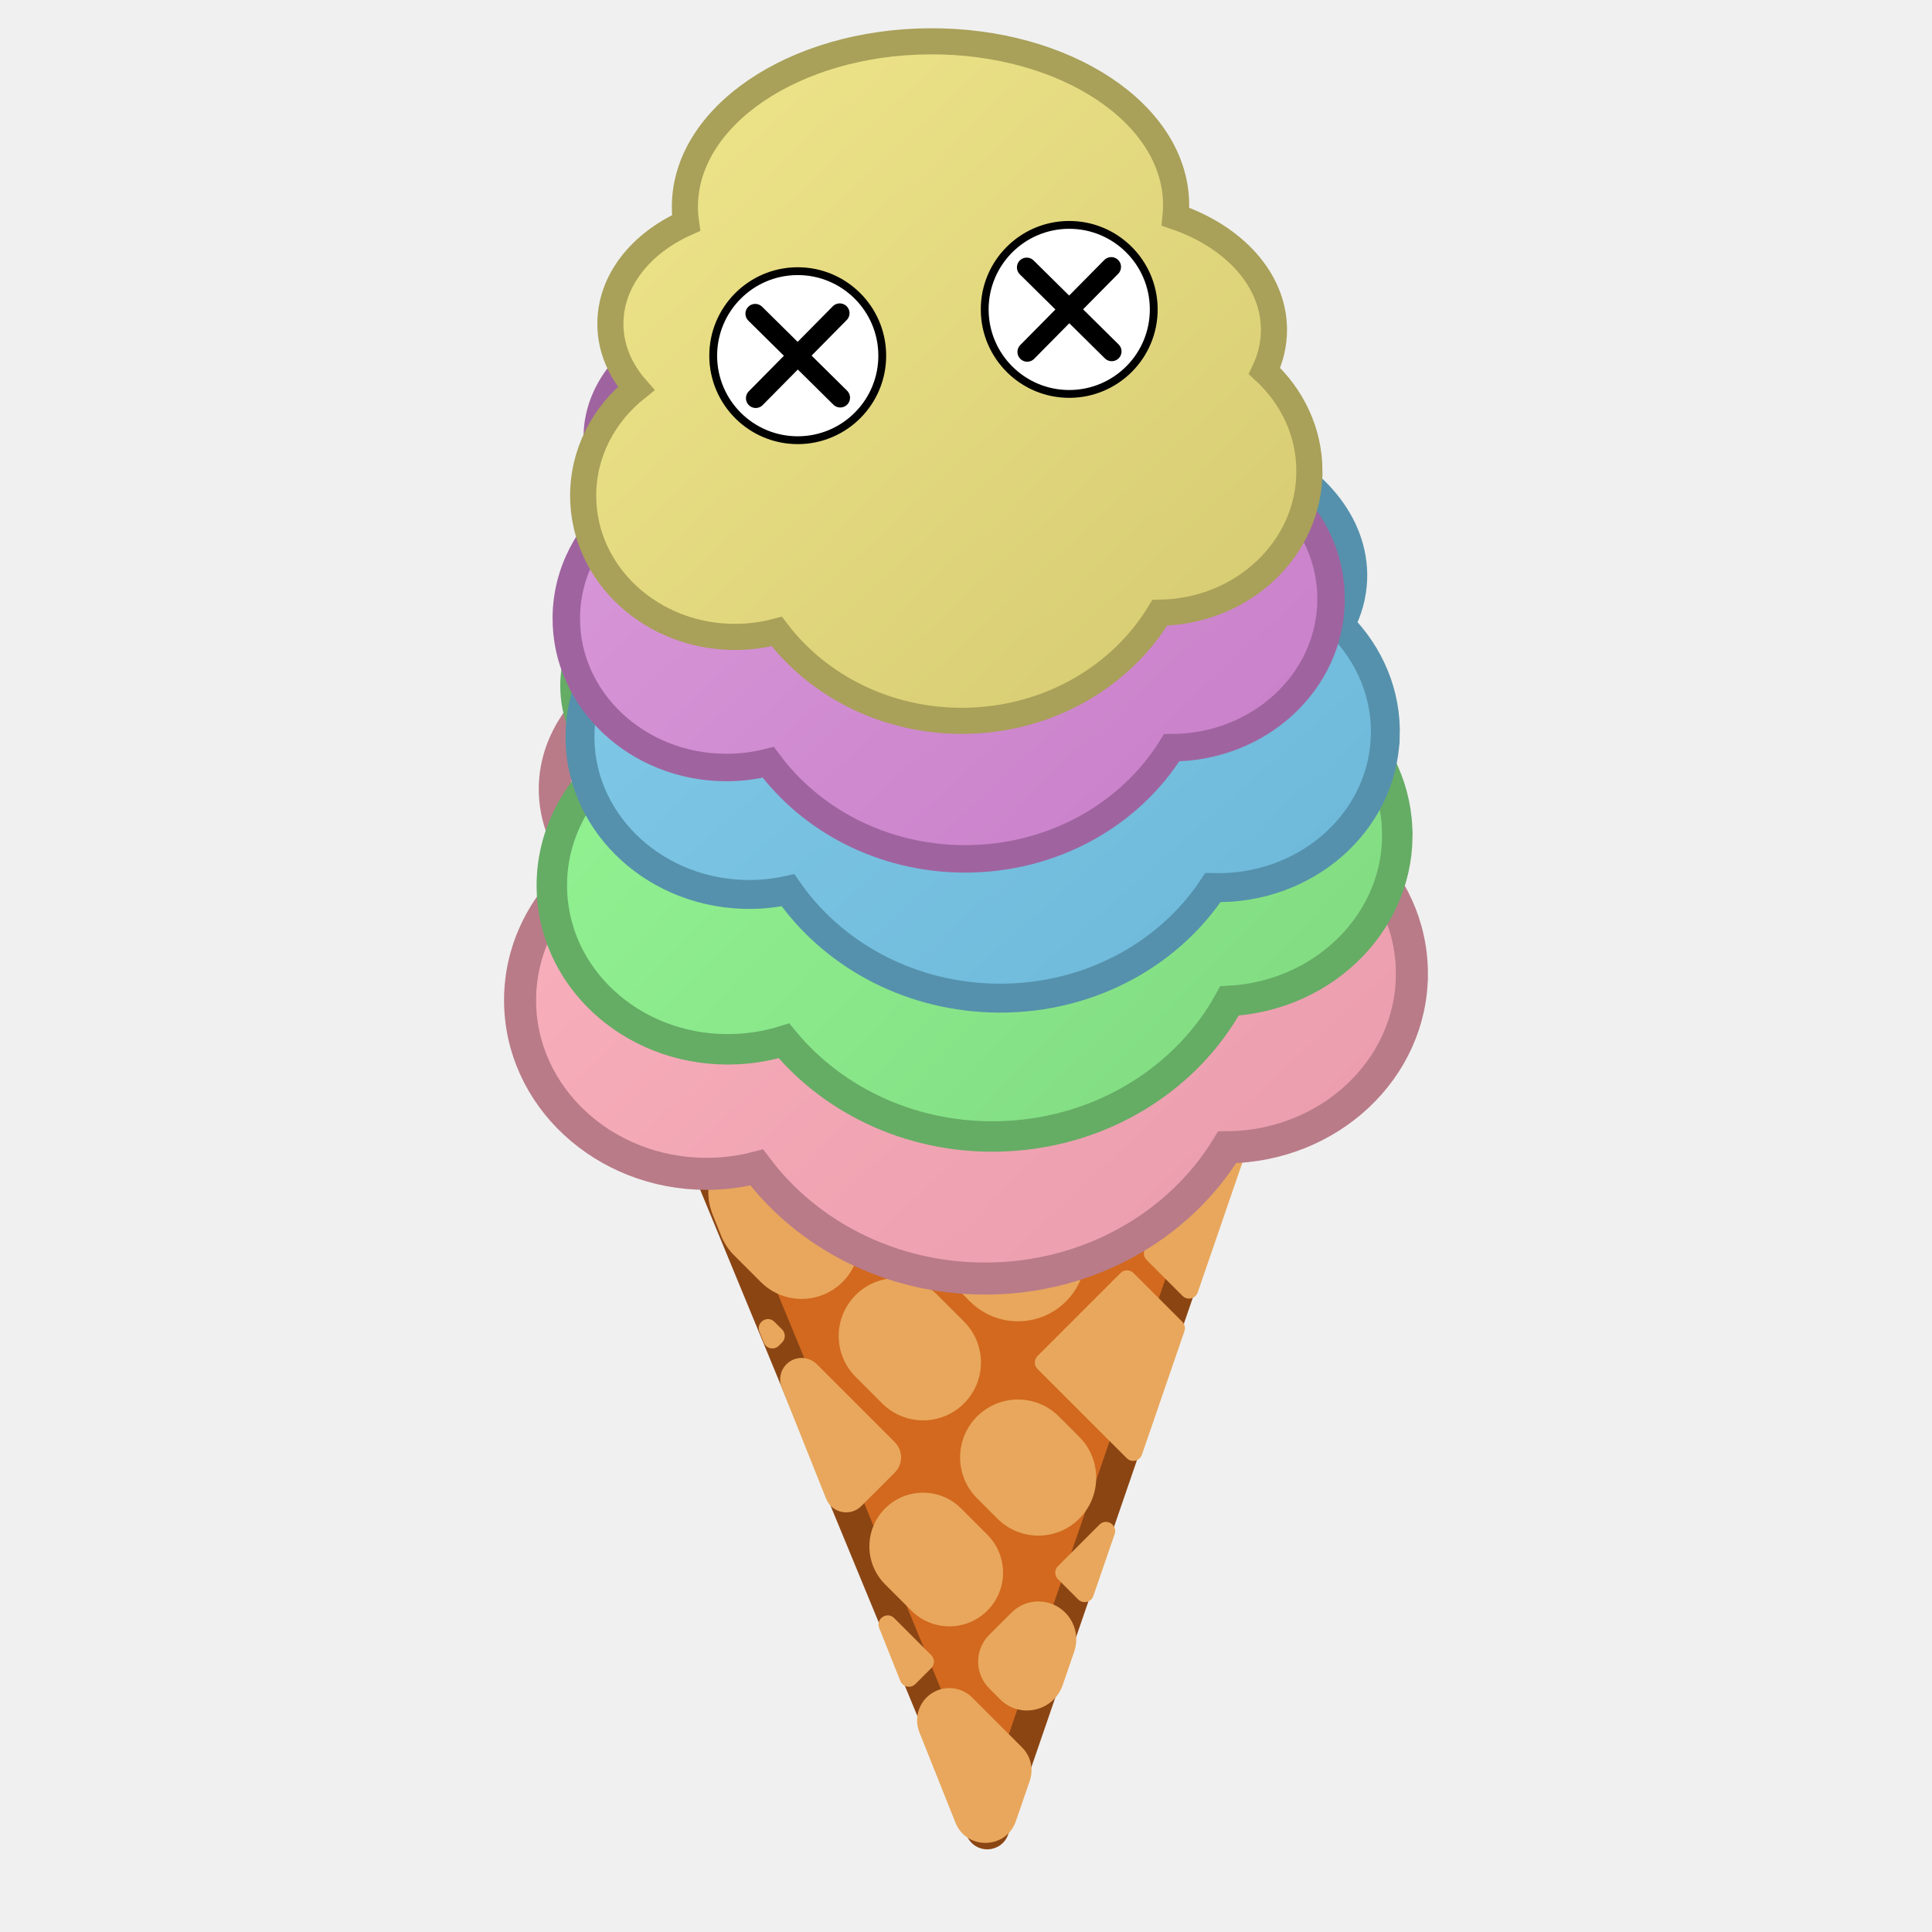
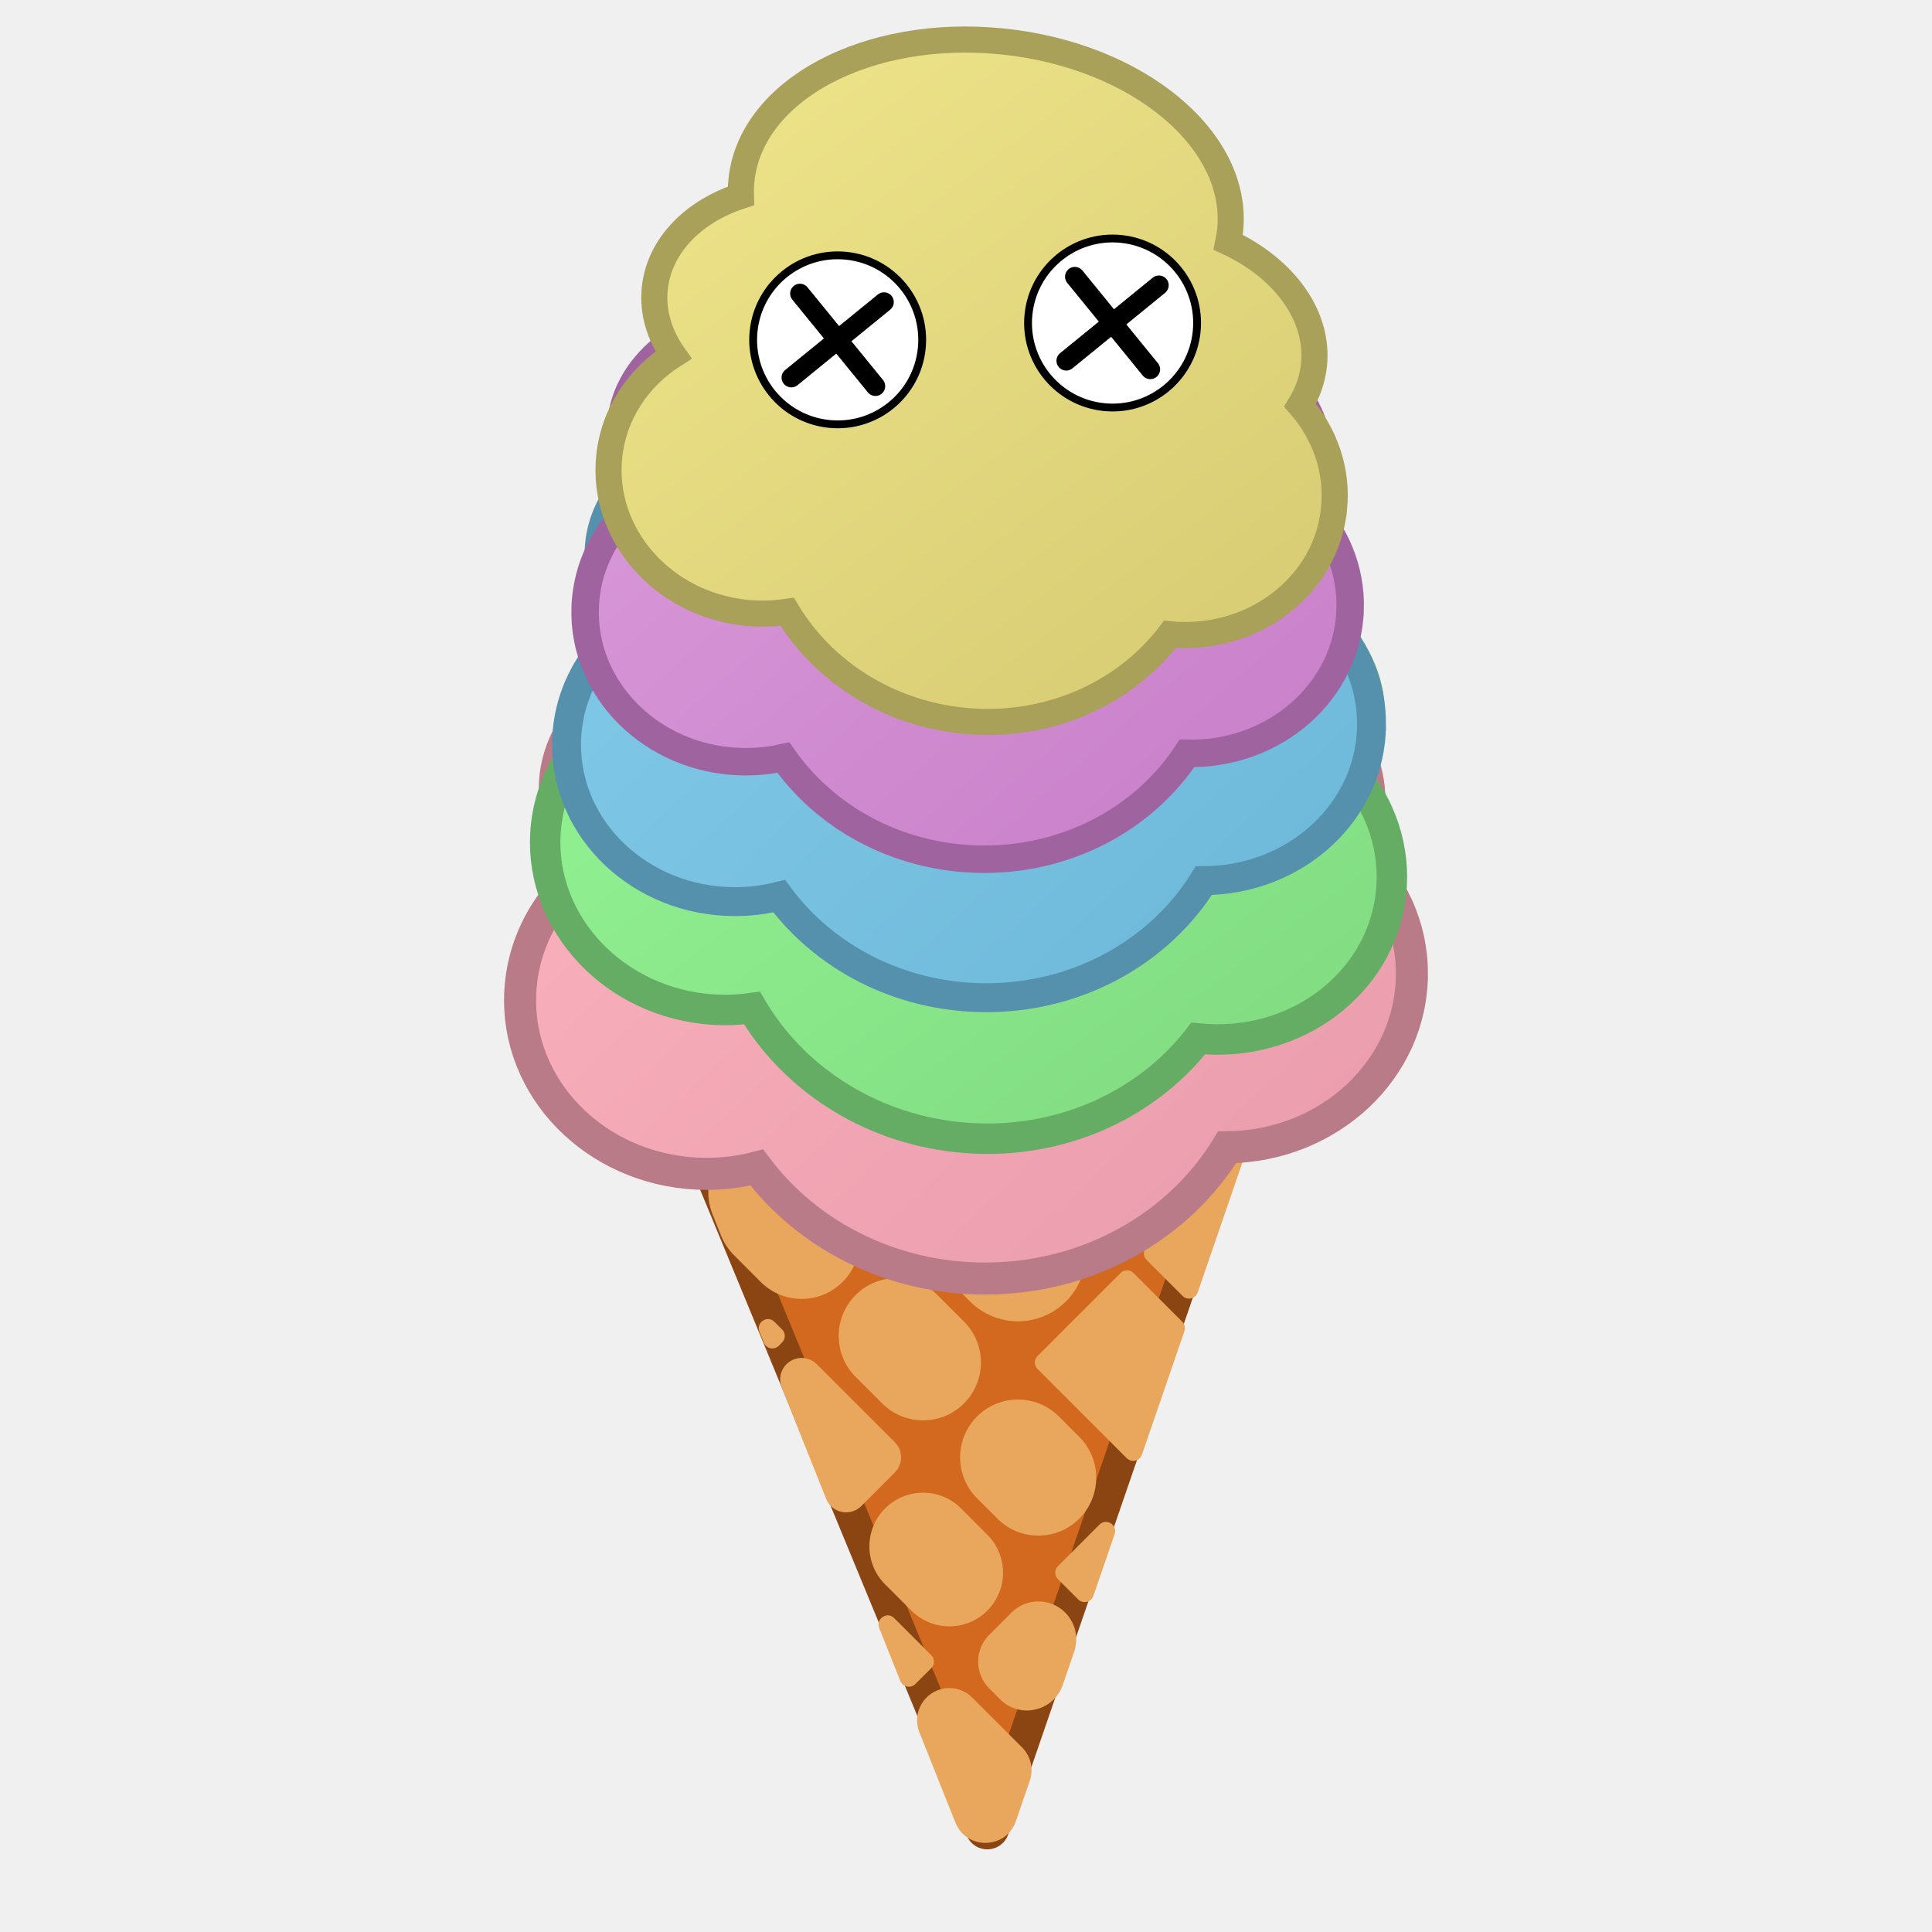
- <svg viewBox="0 0 1024 1024" width="100%" height="100%">
+ <svg xmlns="http://www.w3.org/2000/svg" viewBox="0 0 1024 1024" width="100%" height="100%">
  <defs>
    <linearGradient id="scoop-gradient-color-5-0" x1="0%" y1="0%" x2="100%" y2="100%">
      <stop offset="0%" style="stop-color:#FFB6C1;stop-opacity:1" />
      <stop offset="100%" style="stop-color:#E89AAB;stop-opacity:1" />
    </linearGradient>
    <linearGradient id="scoop-gradient-color-5-1" x1="0%" y1="0%" x2="100%" y2="100%">
      <stop offset="0%" style="stop-color:#98FB98;stop-opacity:1" />
      <stop offset="100%" style="stop-color:#7FD87F;stop-opacity:1" />
    </linearGradient>
    <linearGradient id="scoop-gradient-color-5-2" x1="0%" y1="0%" x2="100%" y2="100%">
      <stop offset="0%" style="stop-color:#87CEEB;stop-opacity:1" />
      <stop offset="100%" style="stop-color:#6BB6D8;stop-opacity:1" />
    </linearGradient>
    <linearGradient id="scoop-gradient-color-5-3" x1="0%" y1="0%" x2="100%" y2="100%">
      <stop offset="0%" style="stop-color:#DDA0DD;stop-opacity:1" />
      <stop offset="100%" style="stop-color:#C77DC7;stop-opacity:1" />
    </linearGradient>
    <linearGradient id="scoop-gradient-color-5-4" x1="0%" y1="0%" x2="100%" y2="100%">
      <stop offset="0%" style="stop-color:#F0E68C;stop-opacity:1" />
      <stop offset="100%" style="stop-color:#D4C970;stop-opacity:1" />
    </linearGradient>
  </defs>
  <g transform="translate(267.1688, 298.1875) scale(0.8490028)">
    <g transform="translate(0, -84)">
      <g id="Cone">
        <path id="Cone_Bottom" data-name="Cone Bottom" d="M108.22,414.88l189.84,460.03c1.36,3.3,6.09,3.16,7.25-.22l159.34-463.34c.87-2.53-1.03-5.16-3.7-5.13l-349.18,3.32c-2.74.03-4.59,2.82-3.55,5.35Z" style="fill: rgb(210, 105, 30); stroke: rgb(139, 69, 19); stroke-linejoin: round; stroke-width: 20px;" />
        <g id="Waffle_Cross-Hatch" data-name="Waffle Cross-Hatch">
          <path d="M261.93,482.48h0c15.03-15.03,4.46-40.72-16.79-40.83h0c-21.37-.11-32.14,25.72-17.03,40.83h0c9.34,9.34,24.48,9.34,33.82,0Z" style="fill: rgb(232, 167, 92);" />
          <path d="M384.85,527.49l-51.82,51.82c-2.24,2.24-2.24,5.86,0,8.1l55.71,55.71c2.24,2.24,5.86,2.24,8.1,0h0c.62-.62,1.08-1.36,1.37-2.19l26.52-77.11c.71-2.07.18-4.36-1.37-5.91l-30.41-30.41c-2.24-2.24-5.86-2.24-8.1,0Z" style="fill: rgb(232, 167, 92);" />
          <rect x="274.59" y="463.59" width="84.73" height="95.66" rx="42.36" ry="42.36" transform="translate(-268.79 373.91) rotate(-45)" style="fill: rgb(232, 167, 92);" />
          <rect x="291.06" y="603.84" width="72.24" height="90.24" rx="36.12" ry="36.12" transform="translate(-363.06 421.43) rotate(-45)" style="fill: rgb(232, 167, 92);" />
          <path d="M371.7,684.58l-25.94,25.94c-2.24,2.24-2.24,5.86,0,8.1l12.67,12.67c2.99,2.99,8.09,1.82,9.46-2.19l13.28-38.61c1.97-5.74-5.17-10.2-9.46-5.91Z" style="fill: rgb(232, 167, 92);" />
          <path d="M159.42,564.14l2.73,6.83c1.52,3.82,6.46,4.83,9.37,1.93l2.05-2.05c2.24-2.24,2.24-5.86,0-8.1l-4.78-4.78c-4.4-4.4-11.67.39-9.37,6.17Z" style="fill: rgb(232, 167, 92);" />
          <path d="M243.92,633.11l-48.65-48.65c-5.24-5.24-13.74-5.24-18.99,0h0c-3.8,3.8-4.97,9.49-2.98,14.47l27.77,69.54c3.58,8.95,15.14,11.33,21.96,4.51l20.89-20.89c5.24-5.24,5.24-13.74,0-18.99Z" style="fill: rgb(232, 167, 92);" />
          <path d="M211.32,533.1h0c14.11-14.11,14.11-36.98,0-51.08l-34.94-34.94c-.72-.72-.72-1.89,0-2.62h0c1.16-1.16.34-3.15-1.3-3.16l-11.23-.06c-25.62-.13-43.23,25.72-33.73,49.51l5.37,13.45c1.82,4.55,4.54,8.68,8,12.15l16.74,16.74c14.11,14.11,36.98,14.11,51.08,0Z" style="fill: rgb(232, 167, 92);" />
          <path d="M263.74,792.53h0c-5.69,5.69-7.45,14.23-4.46,21.71l22.5,56.36c6.92,17.34,31.68,16.74,37.75-.92l8.66-25.2c2.5-7.28.64-15.35-4.8-20.79l-31.17-31.17c-7.87-7.87-20.62-7.87-28.48,0Z" style="fill: rgb(232, 167, 92);" />
          <path d="M392.94,503.07l40.81-40.81c2.24-2.24,5.86-2.24,8.1,0l.06.06c2.24,2.24,2.24,5.86,0,8.1l-40.81,40.81c-2.24,2.24-2.24,5.86,0,8.1l22.48,22.48c2.99,2.99,8.09,1.82,9.46-2.19l30.71-89.32c1.27-3.71-1.47-7.57-5.39-7.59l-120.63-.6c-5.11-.03-7.69,6.16-4.08,9.77l51.18,51.18c2.24,2.24,5.86,2.24,8.1,0Z" style="fill: rgb(232, 167, 92);" />
          <rect x="217.18" y="527.25" width="72.24" height="95.66" rx="36.12" ry="36.12" transform="translate(-332.45 347.55) rotate(-45)" style="fill: rgb(232, 167, 92);" />
          <path d="M350.28,739.46h0c-9.24-9.24-24.22-9.24-33.46,0l-13.94,13.94c-9.24,9.24-9.24,24.22,0,33.46l6.81,6.81c12.37,12.37,33.42,7.5,39.1-9.04l7.13-20.75c2.94-8.55.75-18.03-5.64-24.42Z" style="fill: rgb(232, 167, 92);" />
          <path d="M234.18,749.12l13.2,33.06c1.52,3.82,6.46,4.83,9.37,1.93l9.93-9.93c2.24-2.24,2.24-5.86,0-8.1l-23.13-23.13c-4.4-4.4-11.67.39-9.37,6.17Z" style="fill: rgb(232, 167, 92);" />
          <rect x="236.26" y="661.25" width="67.04" height="90.24" rx="33.52" ry="33.52" transform="translate(-420.46 397.65) rotate(-45)" style="fill: rgb(232, 167, 92);" />
        </g>
        <ellipse id="Cone_Top" data-name="Cone Top" cx="288.37" cy="404.38" rx="182.34" ry="67.01" style="fill: rgb(210, 105, 30); stroke: rgb(139, 69, 19); stroke-miterlimit: 10; stroke-width: 20px;" />
      </g>
    </g>
    <g transform="translate(288, 166) rotate(0) scale(1) translate(-288, -250)">
      <path id="Scoop_Outline" data-name="Scoop Outline" d="M566.75,340.67c0-29.85-12.97-56.87-33.96-76.47,4.8-9.98,7.44-20.71,7.44-31.9,0-38.29-30.62-71.33-74.92-86.77.33-3.07.51-6.17.51-9.3,0-69.72-84.29-126.24-188.26-126.24s-188.26,56.52-188.26,126.24c0,4,.29,7.95.83,11.86-34.94,15.4-58.48,44.25-58.48,77.34,0,18.21,7.15,35.15,19.39,49.26-25.1,19.88-41.05,49.47-41.05,82.54,0,59.85,52.15,108.37,116.49,108.37,10.83,0,21.3-1.4,31.26-3.98,31.42,41.91,83.55,69.34,142.55,69.34,64.73,0,121.2-33,151.11-81.94,63.8-.57,115.34-48.85,115.34-108.34Z" style="fill: url(&quot;#scoop-gradient-color-5-0&quot;); stroke: rgb(185, 123, 136); stroke-miterlimit: 10; stroke-width: 20px;" />
    </g>
-     <g transform="translate(289.0034, 92) rotate(-2.663978) scale(0.95) translate(-288, -250)">
+     <g transform="translate(300.0169, 92) rotate(6.358221) scale(0.95) translate(-288, -250)">
      <path id="Scoop_Outline" data-name="Scoop Outline" d="M566.75,340.67c0-29.85-12.97-56.87-33.96-76.47,4.8-9.98,7.44-20.71,7.44-31.9,0-38.29-30.62-71.33-74.92-86.77.33-3.07.51-6.17.51-9.3,0-69.72-84.29-126.24-188.26-126.24s-188.26,56.52-188.26,126.24c0,4,.29,7.95.83,11.86-34.94,15.4-58.48,44.25-58.48,77.34,0,18.21,7.15,35.15,19.39,49.26-25.1,19.88-41.05,49.47-41.05,82.54,0,59.85,52.15,108.37,116.49,108.37,10.83,0,21.3-1.4,31.26-3.98,31.42,41.91,83.55,69.34,142.55,69.34,64.73,0,121.2-33,151.11-81.94,63.8-.57,115.34-48.85,115.34-108.34Z" style="fill: url(&quot;#scoop-gradient-color-5-1&quot;); stroke: rgb(101, 172, 101); stroke-miterlimit: 10; stroke-width: 20px;" />
    </g>
-     <g transform="translate(301.7225, 18) rotate(2.098639) scale(0.9025) translate(-288, -250)">
+     <g transform="translate(290.5055, 18) rotate(0.360737) scale(0.9025) translate(-288, -250)">
      <path id="Scoop_Outline" data-name="Scoop Outline" d="M566.75,340.67c0-29.85-12.97-56.87-33.96-76.47,4.8-9.98,7.44-20.71,7.44-31.9,0-38.29-30.62-71.33-74.92-86.77.33-3.07.51-6.17.51-9.3,0-69.72-84.29-126.24-188.26-126.24s-188.26,56.52-188.26,126.24c0,4,.29,7.95.83,11.86-34.94,15.4-58.48,44.25-58.48,77.34,0,18.21,7.15,35.15,19.39,49.26-25.1,19.88-41.05,49.47-41.05,82.54,0,59.85,52.15,108.37,116.49,108.37,10.83,0,21.3-1.4,31.26-3.98,31.42,41.91,83.55,69.34,142.55,69.34,64.73,0,121.2-33,151.11-81.94,63.8-.57,115.34-48.85,115.34-108.34Z" style="fill: url(&quot;#scoop-gradient-color-5-2&quot;); stroke: rgb(85, 145, 172); stroke-miterlimit: 10; stroke-width: 20px;" />
    </g>
-     <g transform="translate(277.8166, -56) rotate(0.3811015) scale(0.857375) translate(-288, -250)">
+     <g transform="translate(291.8424, -56) rotate(1.857762) scale(0.857375) translate(-288, -250)">
      <path id="Scoop_Outline" data-name="Scoop Outline" d="M566.75,340.67c0-29.85-12.97-56.87-33.96-76.47,4.8-9.98,7.44-20.71,7.44-31.9,0-38.29-30.62-71.33-74.92-86.77.33-3.07.51-6.17.51-9.3,0-69.72-84.29-126.24-188.26-126.24s-188.26,56.52-188.26,126.24c0,4,.29,7.95.83,11.86-34.94,15.4-58.48,44.25-58.48,77.34,0,18.21,7.15,35.15,19.39,49.26-25.1,19.88-41.05,49.47-41.05,82.54,0,59.85,52.15,108.37,116.49,108.37,10.83,0,21.3-1.4,31.26-3.98,31.42,41.91,83.55,69.34,142.55,69.34,64.73,0,121.2-33,151.11-81.94,63.8-.57,115.34-48.85,115.34-108.34Z" style="fill: url(&quot;#scoop-gradient-color-5-3&quot;); stroke: rgb(159, 100, 159); stroke-miterlimit: 10; stroke-width: 20px;" />
    </g>
-     <g transform="translate(275.2834, -130) rotate(-0.3450123) scale(0.8145062) translate(-288, -250)">
+     <g transform="translate(299.7745, -130) rotate(5.828422) scale(0.8145062) translate(-288, -250)">
      <path id="Scoop_Outline" data-name="Scoop Outline" d="M566.75,340.67c0-29.85-12.97-56.87-33.96-76.47,4.8-9.98,7.44-20.71,7.44-31.9,0-38.29-30.62-71.33-74.92-86.77.33-3.07.51-6.17.51-9.3,0-69.72-84.29-126.24-188.26-126.24s-188.26,56.52-188.26,126.24c0,4,.29,7.95.83,11.86-34.94,15.4-58.48,44.25-58.48,77.34,0,18.21,7.15,35.15,19.39,49.26-25.1,19.88-41.05,49.47-41.05,82.54,0,59.85,52.15,108.37,116.49,108.37,10.83,0,21.3-1.4,31.26-3.98,31.42,41.91,83.55,69.34,142.55,69.34,64.73,0,121.2-33,151.11-81.94,63.8-.57,115.34-48.85,115.34-108.34Z" style="fill: url(&quot;#scoop-gradient-color-5-4&quot;); stroke: rgb(169, 160, 89); stroke-miterlimit: 10; stroke-width: 20px;" />
      <g id="Right_Eye" data-name="Right Eye">
        <circle id="Left_Eye_Outline" data-name="Left Eye Outline" cx="383.4" cy="216.12" r="64.78" style="fill: #fff; stroke: #000; stroke-miterlimit: 10; stroke-width: 6px;" />
      </g>
      <g id="Left_Eye" data-name="Left Eye">
        <circle id="Right_Eye_Outline" data-name="Right Eye Outline" cx="175.1" cy="250.34" r="64.78" style="fill: #fff; stroke: #000; stroke-miterlimit: 10; stroke-width: 6px;" />
      </g>
      <g>
        <line x1="351.01" y1="183.73" x2="415.79" y2="248.51" stroke="#000" stroke-width="15" stroke-linecap="round" />
        <line x1="351.01" y1="248.51" x2="415.79" y2="183.73" stroke="#000" stroke-width="15" stroke-linecap="round" />
      </g>
      <g>
        <line x1="142.71" y1="217.95" x2="207.49" y2="282.73" stroke="#000" stroke-width="15" stroke-linecap="round" />
        <line x1="142.71" y1="282.73" x2="207.49" y2="217.95" stroke="#000" stroke-width="15" stroke-linecap="round" />
      </g>
    </g>
  </g>
</svg>
